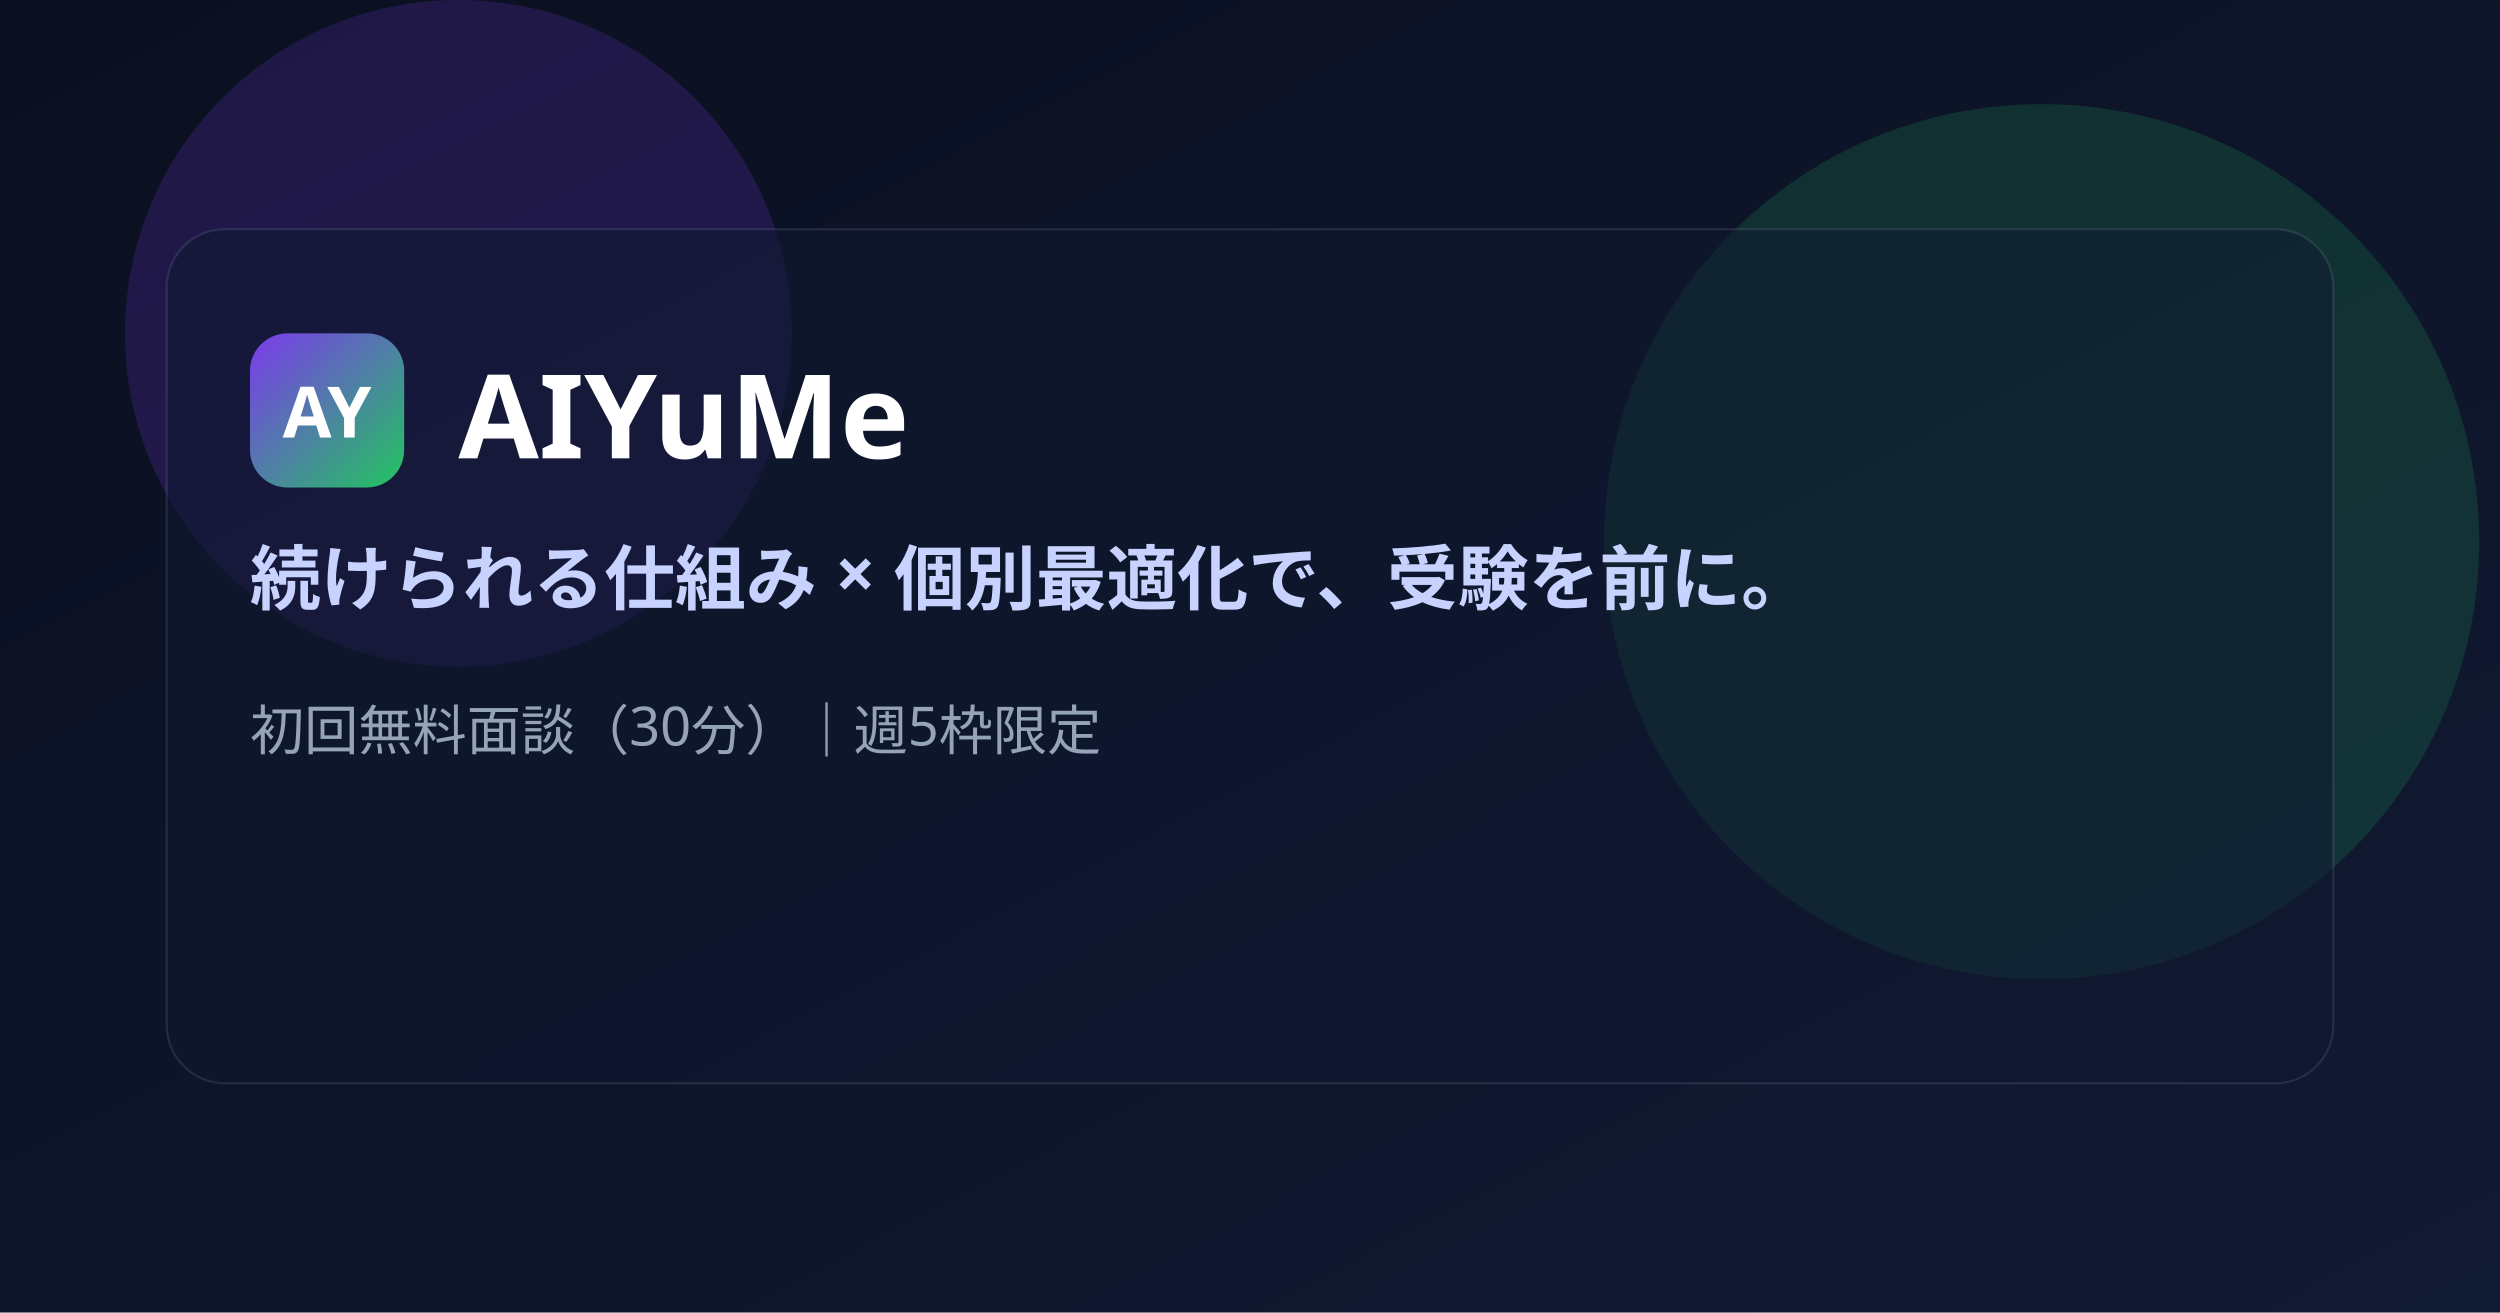
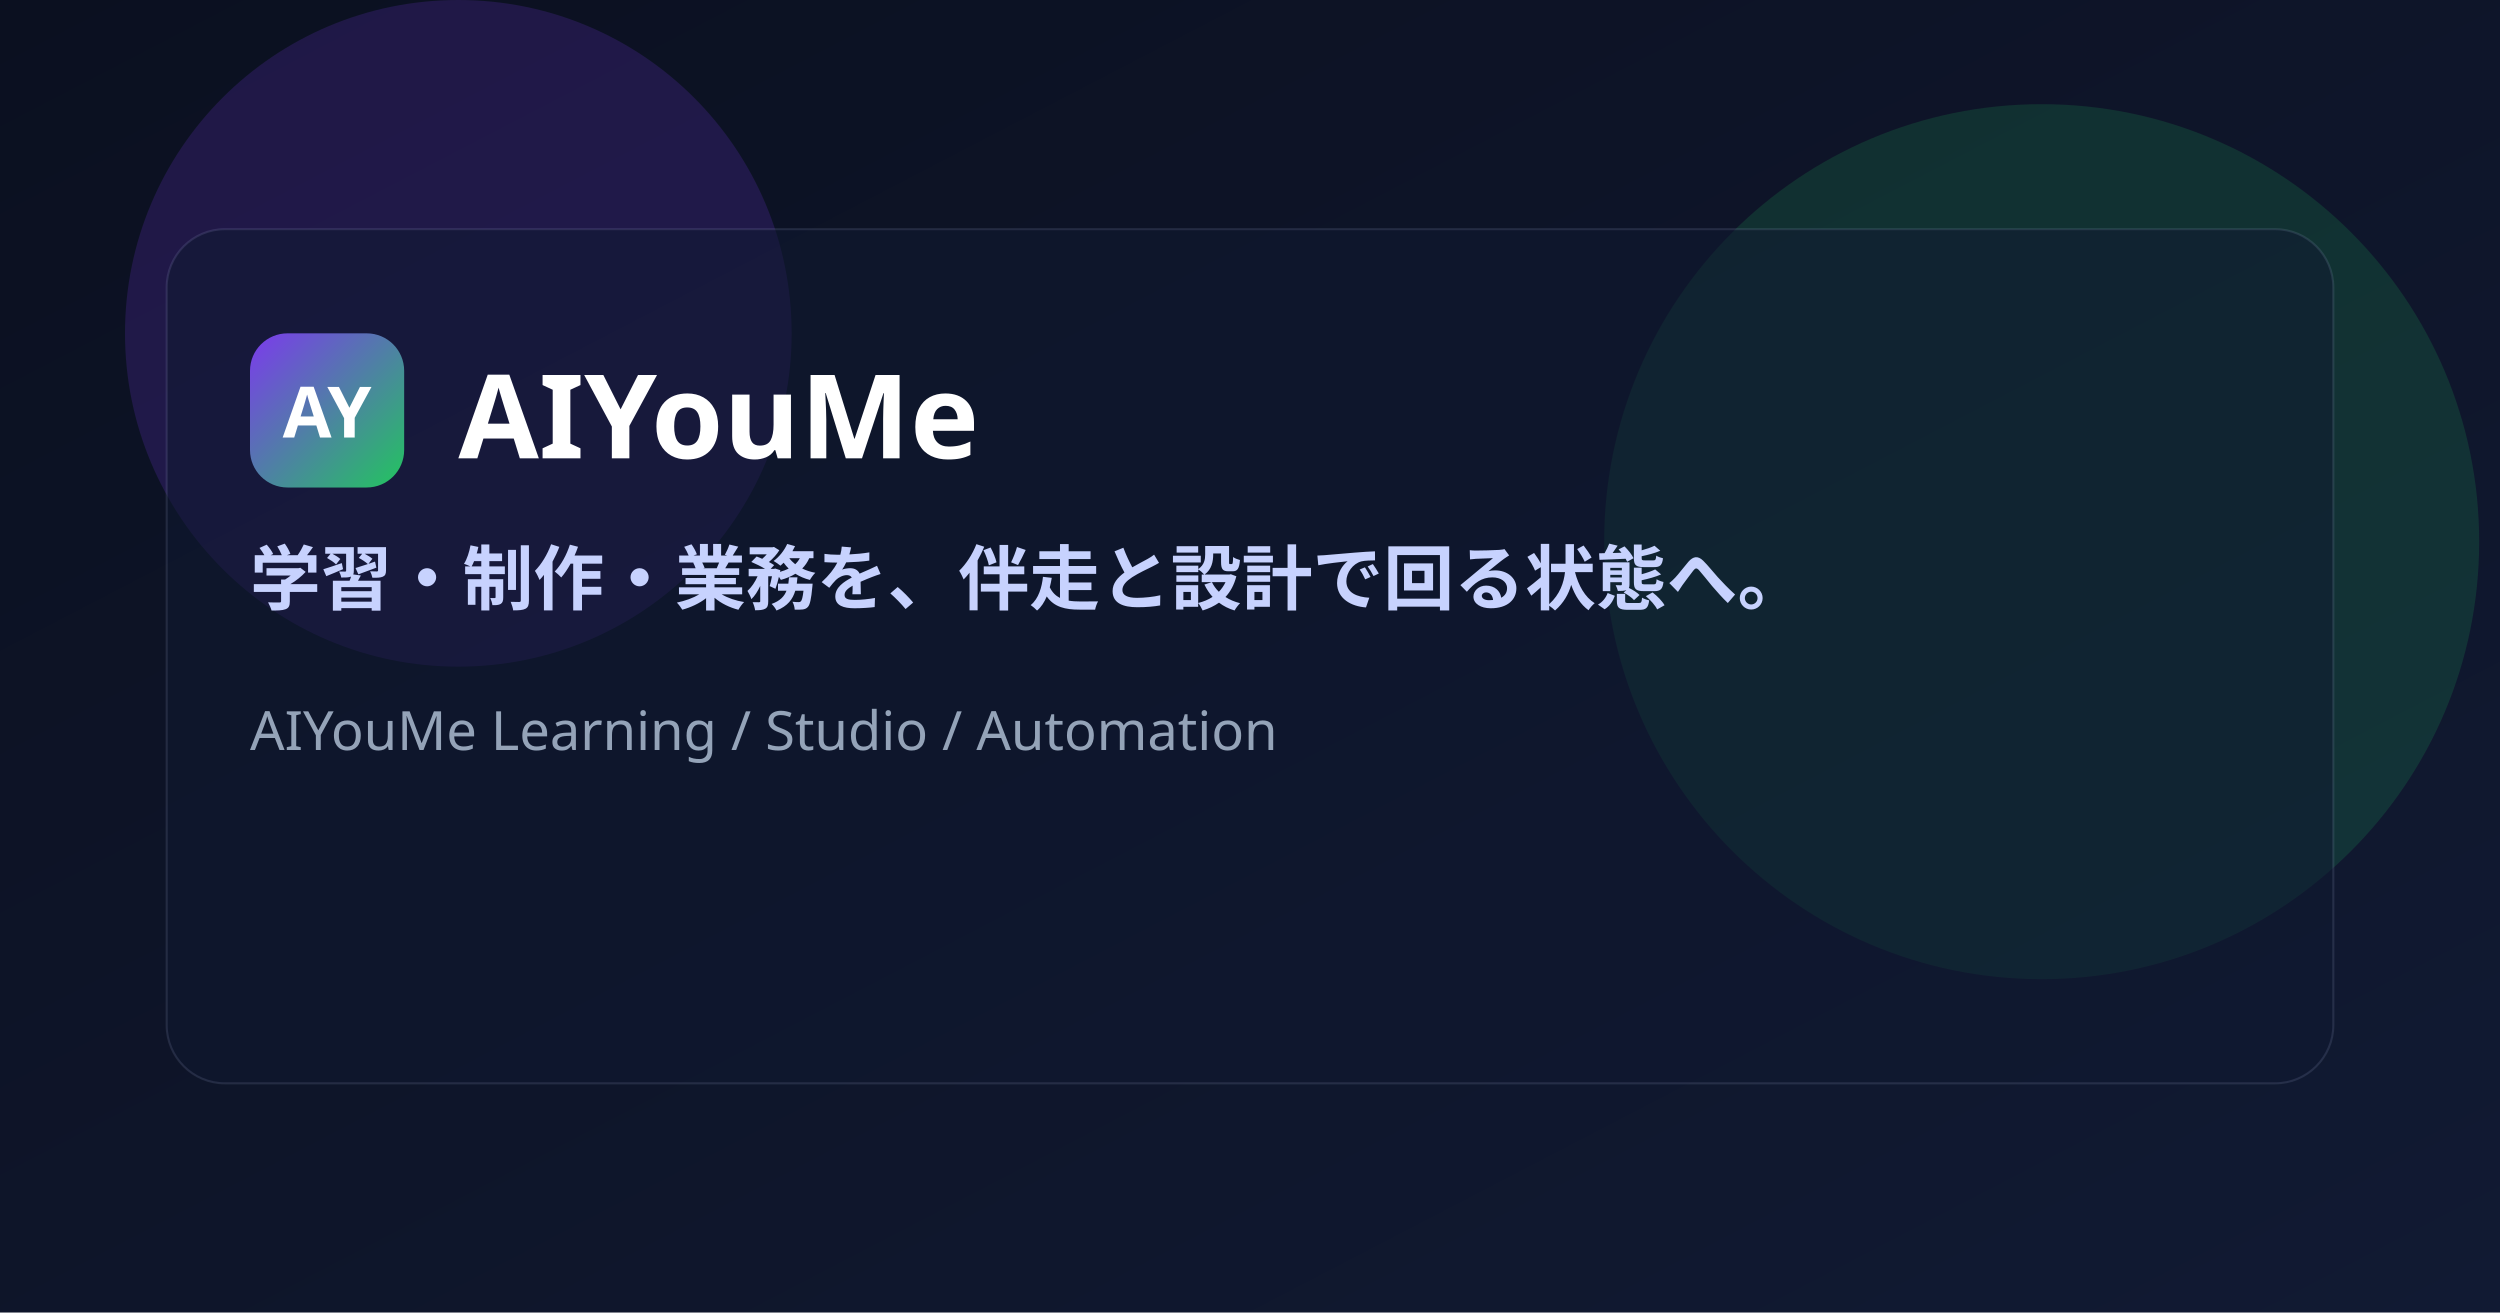
<svg xmlns="http://www.w3.org/2000/svg" width="1200" height="630" viewBox="0 0 1200 630">
  <defs>
    <linearGradient id="bg" x1="0" y1="0" x2="1" y2="1">
      <stop offset="0" stop-color="#0b1020" />
      <stop offset="1" stop-color="#111a33" />
    </linearGradient>
    <linearGradient id="g" x1="0" y1="0" x2="1" y2="1">
      <stop offset="0" stop-color="#7c3aed" />
      <stop offset="1" stop-color="#22c55e" />
    </linearGradient>
  </defs>
  <rect width="1200" height="630" fill="url(#bg)" />
  <circle cx="220" cy="160" r="160" fill="#7c3aed" opacity="0.18" />
  <circle cx="980" cy="260" r="210" fill="#22c55e" opacity="0.16" />
  <rect x="80" y="110" width="1040" height="410" rx="28" fill="#0f1730" opacity="0.55" stroke="rgba(199,210,254,0.22)" />
  <rect x="120" y="160" width="74" height="74" rx="18" fill="url(#g)" />
  <text x="157" y="210" text-anchor="middle" font-family="ui-sans-serif, system-ui" font-size="34" font-weight="900" fill="white">AY</text>
-   <text x="220" y="220" font-family="ui-sans-serif, system-ui" font-size="56" font-weight="900" fill="white">AIYuMe</text>
-   <text x="120" y="290" font-family="ui-sans-serif, system-ui" font-size="34" font-weight="700" fill="#c7d2fe">続けられる仕組み × 個別最適化で、受験を前に。</text>
-   <text x="120" y="360" font-family="ui-sans-serif, system-ui" font-size="26" fill="#94a3b8">初回無料面談（30分）｜週5枠限定</text>
+   <text x="220" y="220" font-family="ui-sans-serif, system-ui" font-size="56" font-weight="900" fill="white">AIYouMe</text>
+   <text x="120" y="290" font-family="ui-sans-serif, system-ui" font-size="34" font-weight="700" fill="#c7d2fe">学習・制作・業務を、伴走と設計で回る状態へ。</text>
+   <text x="120" y="360" font-family="ui-sans-serif, system-ui" font-size="26" fill="#94a3b8">AIYouMe Learning / Studio / Automation</text>
</svg>
